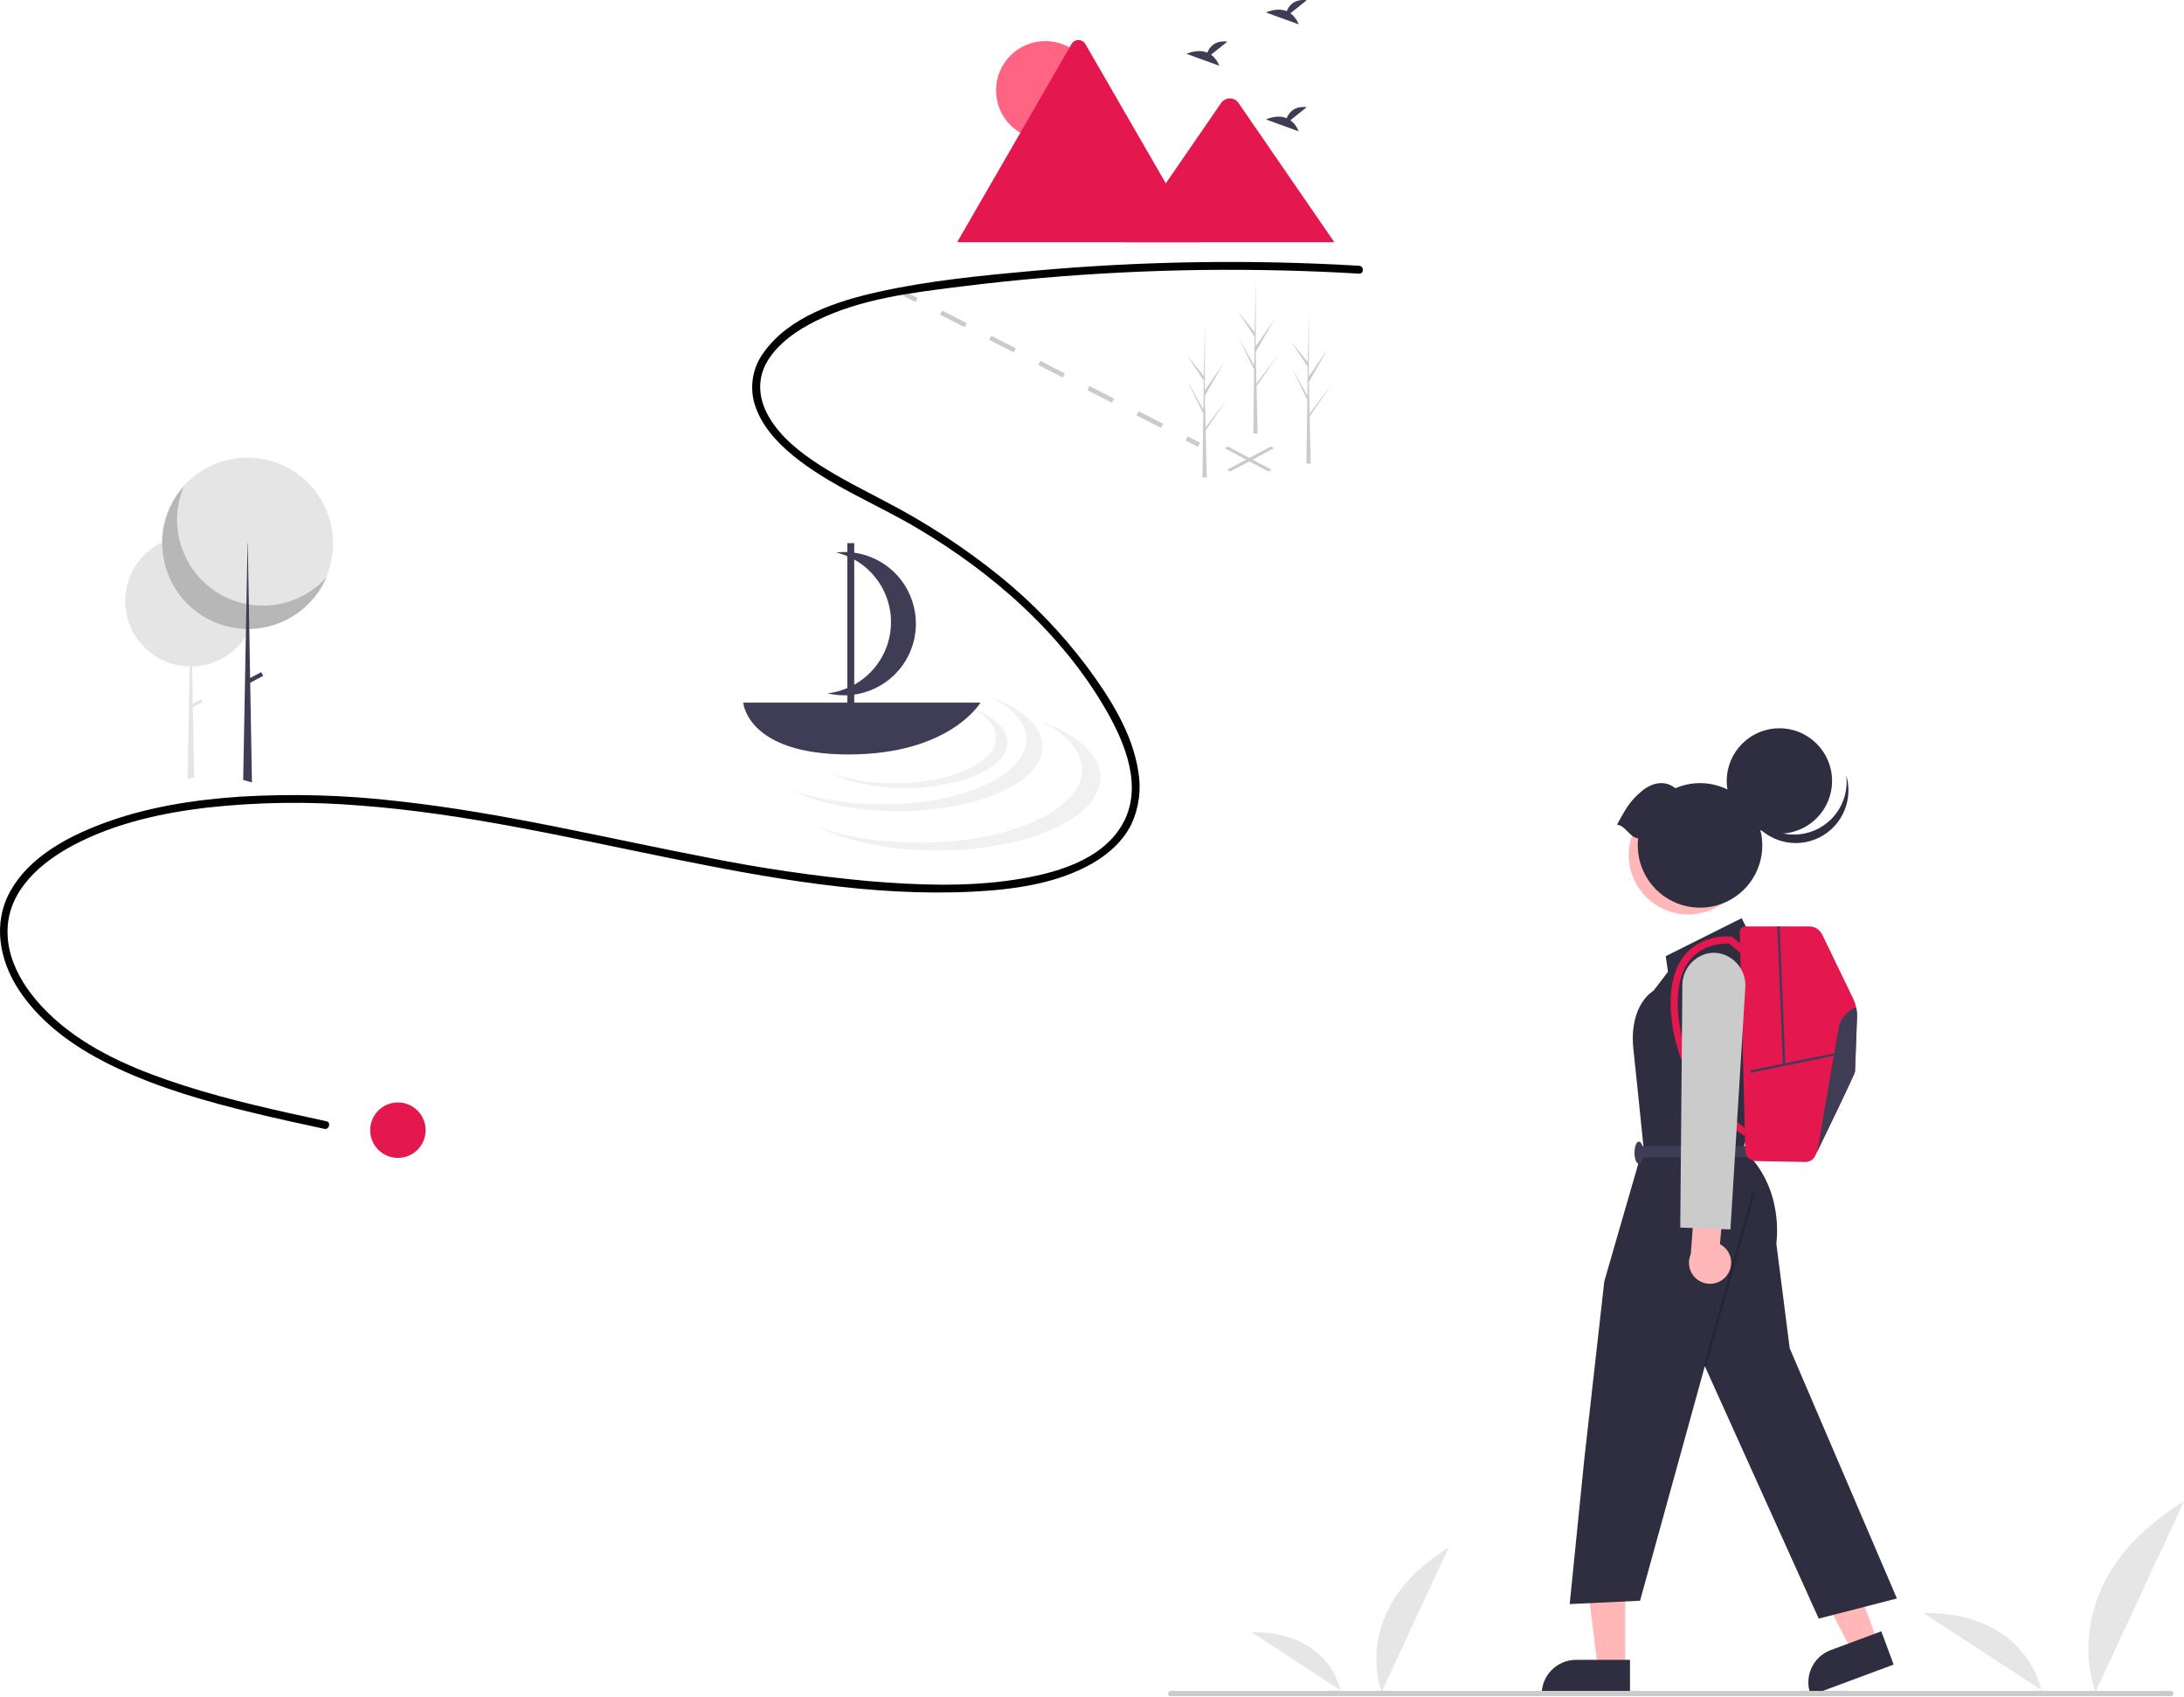
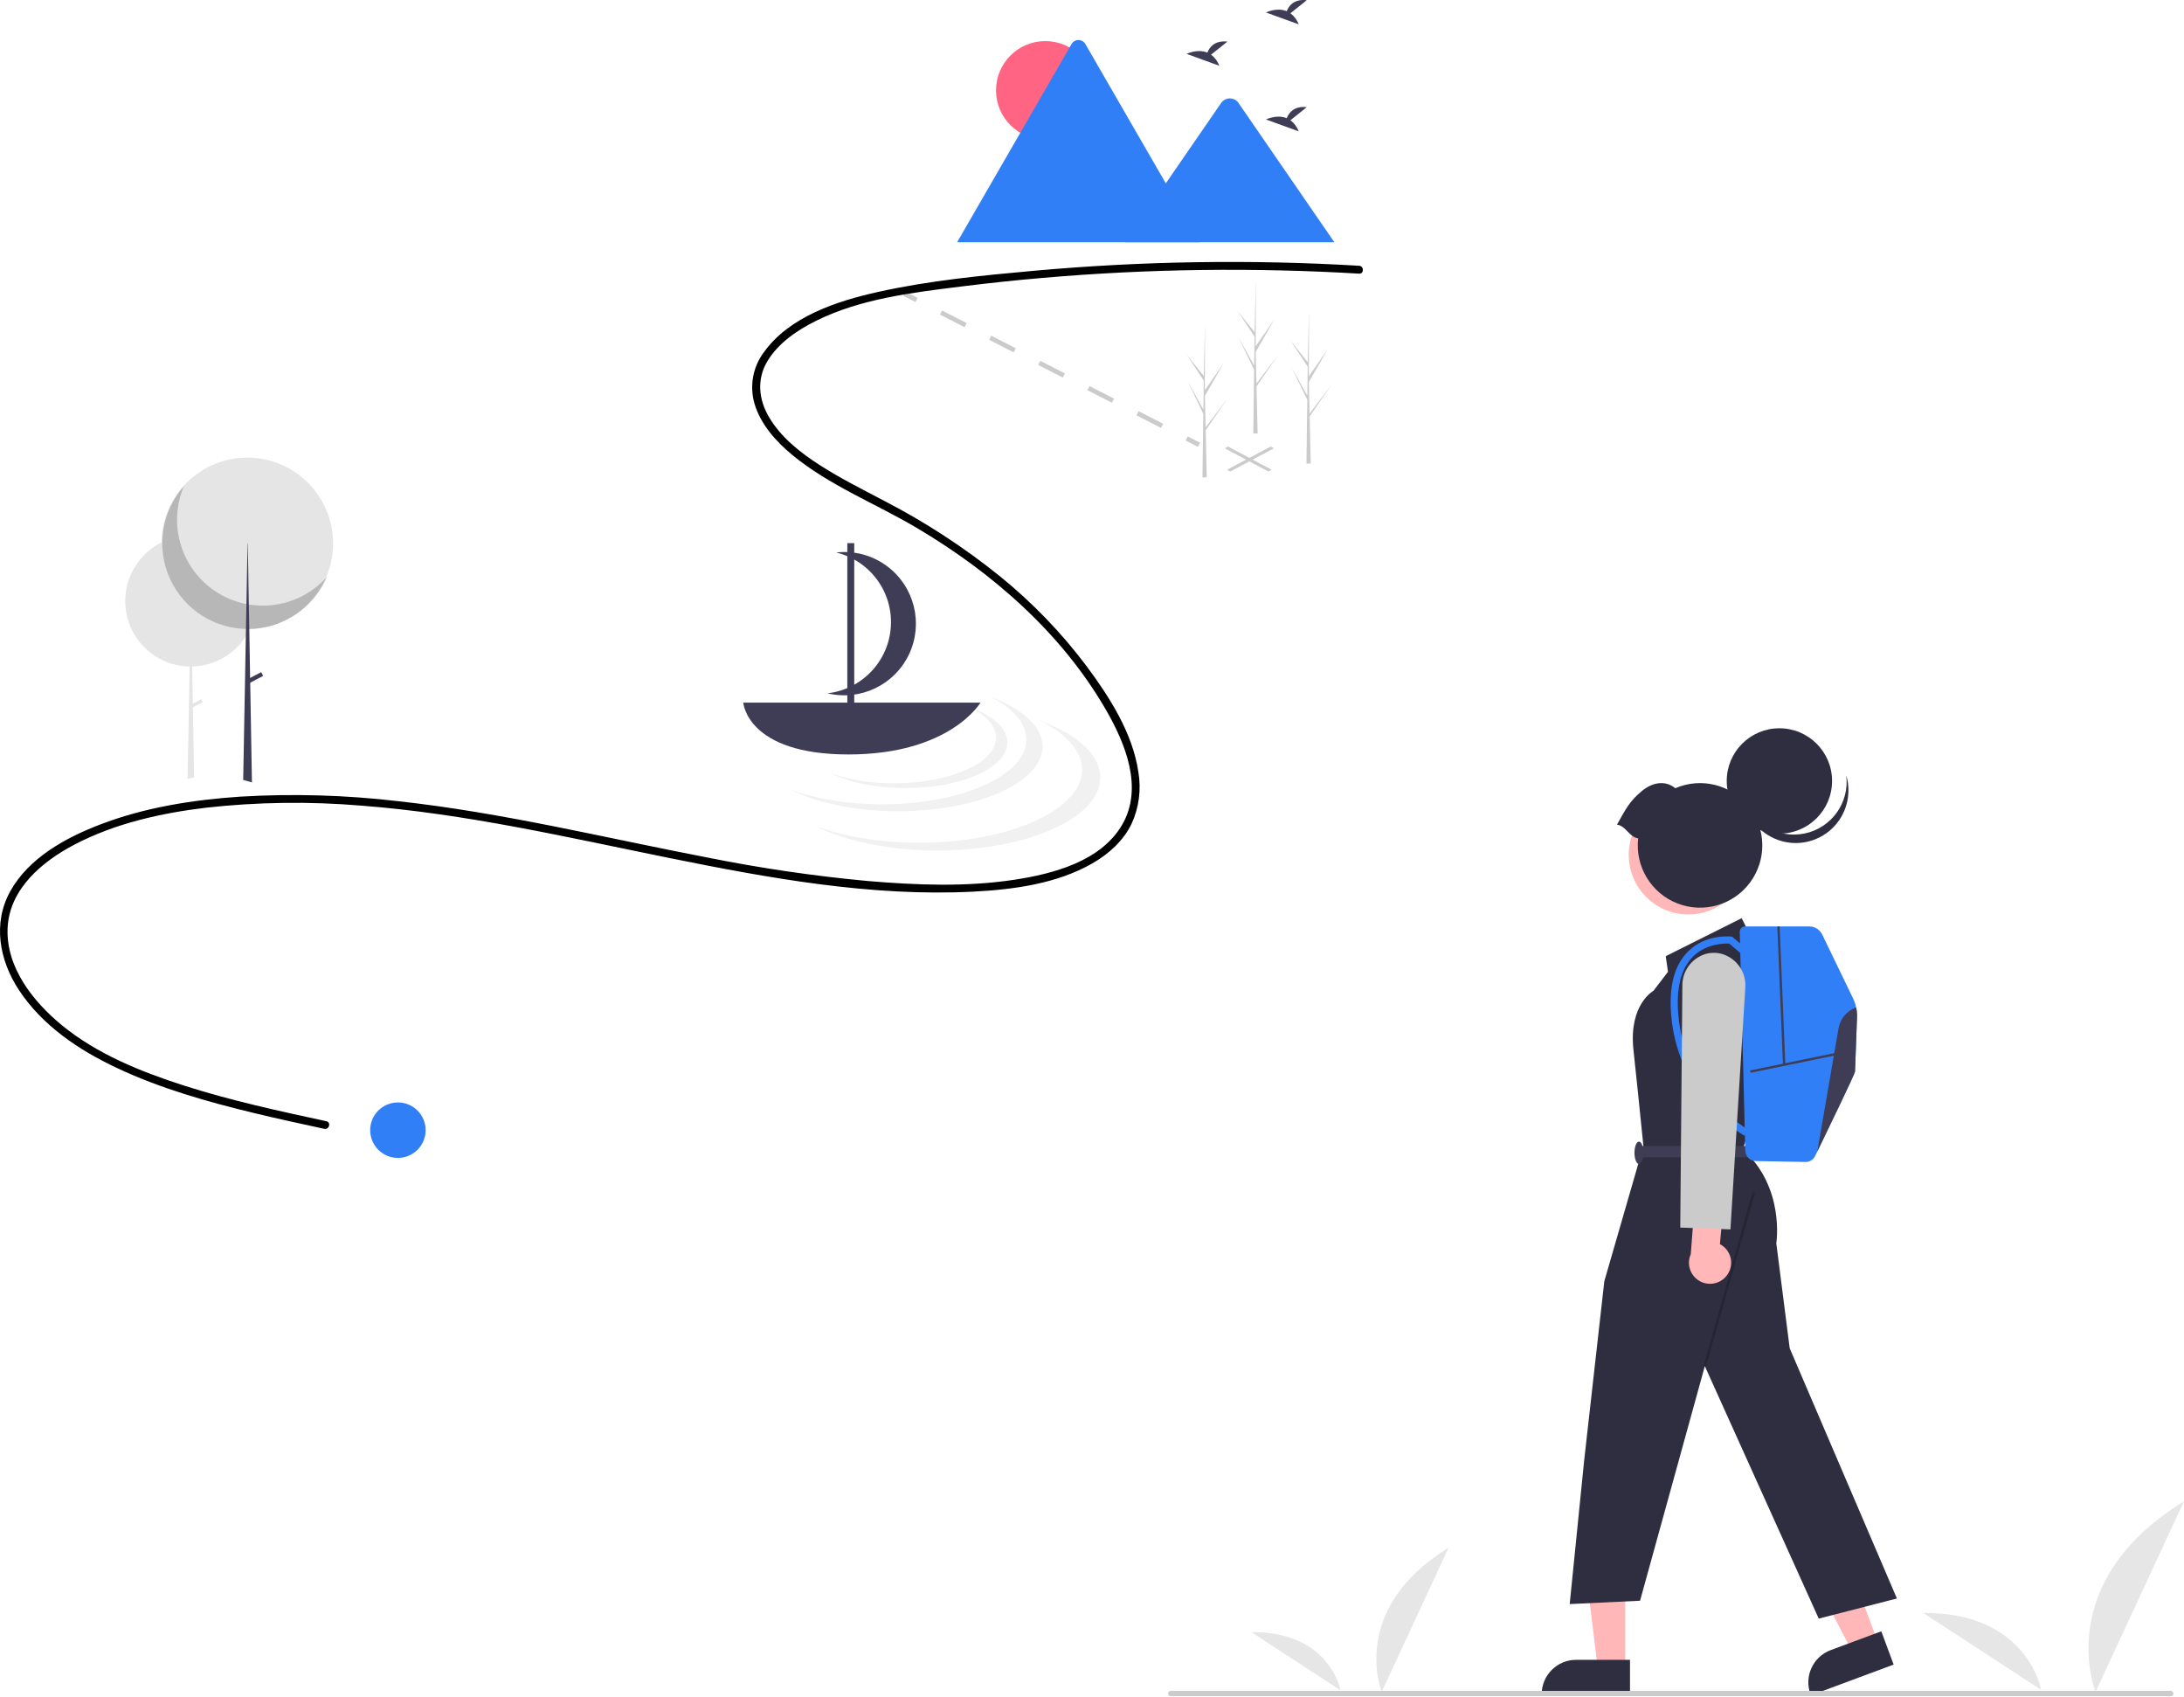
<svg xmlns="http://www.w3.org/2000/svg" data-name="Layer 1" width="832.028" height="646" viewBox="0 0 832.028 646">
-   <path id="efdf5e1f-6b90-40c1-9274-afa2b16f39be-237" data-name="Path 482" d="M710.363,771.357s-12.753-31.391,25.505-54.934Z" transform="translate(-183.9858 -127)" fill="#e6e6e6" />
-   <path id="af7fe47f-56e6-4bb6-aa0f-d6efaf86a160-238" data-name="Path 483" d="M694.68,770.786s-3.89-22.374-34-22.182Z" transform="translate(-183.9858 -127)" fill="#e6e6e6" />
-   <path id="a08d42bc-6ae2-46d7-9736-aba59e52cc48-239" data-name="Path 482" d="M982.319,771.357s-16.848-41.472,33.696-72.575Z" transform="translate(-183.9858 -127)" fill="#e6e6e6" />
-   <path id="bafd7749-4c33-42a1-9524-e744b9f16454-240" data-name="Path 483" d="M961.598,770.602s-5.139-29.559-44.919-29.305" transform="translate(-183.9858 -127)" fill="#e6e6e6" />
+   <path id="efdf5e1f-6b90-40c1-9274-afa2b16f39be-11" data-name="Path 482" d="M710.363,771.357s-12.753-31.391,25.505-54.934Z" transform="translate(-183.9858 -127)" fill="#e6e6e6" />
+   <path id="af7fe47f-56e6-4bb6-aa0f-d6efaf86a160-12" data-name="Path 483" d="M694.68,770.786s-3.89-22.374-34-22.182Z" transform="translate(-183.9858 -127)" fill="#e6e6e6" />
+   <path id="a08d42bc-6ae2-46d7-9736-aba59e52cc48-13" data-name="Path 482" d="M982.319,771.357s-16.848-41.472,33.696-72.575Z" transform="translate(-183.9858 -127)" fill="#e6e6e6" />
+   <path id="bafd7749-4c33-42a1-9524-e744b9f16454-14" data-name="Path 483" d="M961.598,770.602s-5.139-29.559-44.919-29.305" transform="translate(-183.9858 -127)" fill="#e6e6e6" />
  <polygon points="483.215 179.569 466.576 170.731 467.821 170.069 484.46 178.908 483.215 179.569" fill="#cbcbcb" />
  <polygon points="468.701 179.569 467.457 178.908 484.095 170.069 485.34 170.731 468.701 179.569" fill="#cbcbcb" />
  <rect x="529.915" y="237.409" width="1.761" height="5.282" transform="translate(-108.8912 475.9609) rotate(-62.86776)" fill="#cbcbcb" />
  <path d="M626.3,289.978l-9.356-4.794.803-1.567,9.356,4.794Zm-18.711-9.588-9.356-4.794.803-1.567,9.356,4.794Zm-18.711-9.588-9.356-4.794.803-1.567,9.356,4.794Zm-18.711-9.588-9.356-4.794.803-1.567,9.356,4.794Zm-18.711-9.588-9.356-4.794.803-1.567,9.356,4.794Z" transform="translate(-183.9858 -127)" fill="#cbcbcb" />
  <rect x="637.527" y="292.552" width="1.761" height="5.282" transform="translate(-99.43051 601.7263) rotate(-62.86776)" fill="#cbcbcb" />
  <path d="M281.557,355.92q0,.825-.053,1.636a24.782,24.782,0,0,1-2.322,8.997c-.01.024-.022.047-.033.069-.062.131-.126.262-.191.391a24.488,24.488,0,0,1-1.319,2.327,24.903,24.903,0,0,1-20.438,11.502l.247,14.177,3.215-1.693.574,1.091-3.765,1.982.46,26.33.005.352-2.486.553.005-.353.783-42.438a24.854,24.854,0,0,1-17.584-7.651c-.157-.162-.312-.329-.464-.495l-.017-.019a24.956,24.956,0,0,1-4.541-7.027c.024.028.05.053.074.081a24.934,24.934,0,0,1,11.822-32.13c.086-.043.174-.084.26-.128a24.953,24.953,0,0,1,32.328,9.814c.152.255.298.515.44.777A24.798,24.798,0,0,1,281.557,355.92Z" transform="translate(-183.9858 -127)" fill="#e5e5e5" />
  <circle cx="94.215" cy="206.962" r="32.674" fill="#e5e5e5" />
  <path d="M254.076,312.138a32.677,32.677,0,0,0,54.445,34.581,32.677,32.677,0,1,1-54.445-34.581Z" transform="translate(-183.9858 -127)" opacity="0.2" style="isolation:isolate" />
  <polygon points="95.983 297.986 92.646 297.05 92.653 296.691 93.653 242.341 93.703 239.631 93.704 239.552 93.879 230.056 94.132 216.293 94.132 216.291 94.304 206.962 94.396 206.962 94.572 217.069 94.801 230.224 94.965 239.558 94.965 239.627 94.972 240.012 94.972 240.014 95.289 258.209 95.322 260.017 95.977 297.624 95.983 297.986" fill="#3f3d56" />
  <rect x="278.112" y="384.319" width="6.104" height="1.616" transform="translate(-331.0276 48.32681) rotate(-27.76587)" fill="#3f3d56" />
  <path d="M701.755,228.216a832.274,832.274,0,0,0-123.751,1.902c-19.832,1.793-39.979,3.729-59.444,8.055-15.679,3.484-33.875,9.374-43.644,23.09a22.291,22.291,0,0,0-3.48,19.514c2.329,7.819,8.124,14.328,14.294,19.426,14.203,11.733,31.825,18.561,47.565,27.882,28.74,17.02,55.043,39.96,71.926,69.101,7.429,12.823,14.496,29.874,6.224,44.004-8.104,13.843-26.196,18.612-40.95,20.861-18.493,2.819-37.541,2.054-56.111.476a584.648,584.648,0,0,1-60.651-8.883c-39.275-7.541-78.192-17.135-118.013-21.497a341.781,341.781,0,0,0-60.17-1.74c-18.124,1.223-36.404,4.089-53.43,10.625-13.12,5.036-27.106,12.655-34.193,25.362-6.832,12.249-4.167,26.374,3.272,37.675,8.95,13.598,22.907,22.915,37.418,29.726,16.522,7.754,34.193,12.78,51.887,17.055,8.974,2.168,17.996,4.128,27.02,6.077,1.882.407,2.687-2.485.798-2.893-18.196-3.932-36.445-7.877-54.189-13.568-16.42-5.267-33.225-12.014-46.672-23.074-10.879-8.948-21.222-22.017-20.58-36.876.647-14.979,13.215-25.438,25.534-31.876,15.395-8.045,32.885-11.964,50.024-14.012a303.937,303.937,0,0,1,59.09-.804c39.727,3.023,78.566,12.072,117.516,19.966,37.84,7.668,76.86,14.769,115.639,12.802,15.37-.78,31.839-2.982,45.41-10.74,6.214-3.552,11.816-8.562,14.974-15.081a33.774,33.774,0,0,0,2.581-19.845c-2.201-14.77-10.973-28.466-19.726-40.23a194.417,194.417,0,0,0-33.14-34.328,261.405,261.405,0,0,0-43.849-28.565c-8.238-4.337-16.593-8.508-24.445-13.532-7.528-4.817-14.953-10.613-19.55-18.432-3.976-6.763-4.705-14.482-.564-21.342,4.189-6.938,11.405-11.777,18.522-15.313,17.146-8.519,37.08-10.8,55.839-13.136a825.914,825.914,0,0,1,121.451-6.055q14.794.348,29.569,1.225c1.929.113,1.922-2.887,0-3Z" transform="translate(-183.9858 -127)" />
  <path d="M675.593,132.052l6.229-4.982c-4.839-.534-6.828,2.105-7.642,4.194-3.781-1.57-7.896.488-7.896.488l12.464,4.525A9.432,9.432,0,0,0,675.593,132.052Z" transform="translate(-183.9858 -127)" fill="#3f3d56" />
  <path d="M645.361,147.825l6.229-4.982c-4.839-.534-6.828,2.105-7.642,4.194-3.781-1.57-7.896.488-7.896.488l12.464,4.525A9.432,9.432,0,0,0,645.361,147.825Z" transform="translate(-183.9858 -127)" fill="#3f3d56" />
  <path d="M675.593,172.8l6.229-4.982c-4.839-.534-6.828,2.105-7.642,4.194-3.781-1.57-7.896.488-7.896.488l12.464,4.525A9.432,9.432,0,0,0,675.593,172.8Z" transform="translate(-183.9858 -127)" fill="#3f3d56" />
  <g id="e2dfab6d-8627-4cc0-b13e-69de57259a01" data-name="Group 27">
    <circle id="bedd3b2f-f695-46eb-9812-80ad4d1341b6" data-name="Ellipse 7" cx="398.219" cy="34.413" r="18.768" fill="#ff6583" />
-     <path id="efdddea5-7f44-48b8-bec9-83339a7f085f-241" data-name="Path 63" d="M641.059,219.247H548.986a1.885,1.885,0,0,1-.344-.027L592.189,143.796a3.048,3.048,0,0,1,5.307,0l29.224,50.614,1.4,2.422Z" transform="translate(-183.9858 -127)" fill="#e4174f" />
-     <path id="f8d22fd6-a75d-4da9-80c1-fba8d7f50740-242" data-name="Path 65" d="M692.321,219.248H612.687l15.431-22.414,1.11-1.615,20.108-29.21a4.069,4.069,0,0,1,6.044-.361,3.638,3.638,0,0,1,.29.361Z" transform="translate(-183.9858 -127)" fill="#e4174f" />
+     <path id="efdddea5-7f44-48b8-bec9-83339a7f085f-15" data-name="Path 63" d="M641.059,219.247H548.986a1.885,1.885,0,0,1-.344-.027L592.189,143.796a3.048,3.048,0,0,1,5.307,0l29.224,50.614,1.4,2.422Z" transform="translate(-183.9858 -127)" fill="#317ff7" />
+     <path id="f8d22fd6-a75d-4da9-80c1-fba8d7f50740-16" data-name="Path 65" d="M692.321,219.248H612.687l15.431-22.414,1.11-1.615,20.108-29.21a4.069,4.069,0,0,1,6.044-.361,3.638,3.638,0,0,1,.29.361Z" transform="translate(-183.9858 -127)" fill="#317ff7" />
  </g>
  <path d="M560.96,392.235c8.727,4.362,14.04,10.123,14.04,16.442,0,13.612-24.631,24.647-55.015,24.647-13.21,0-25.329-2.088-34.813-5.564,10.073,5.035,24.695,8.205,40.975,8.205,30.384,0,55.015-11.035,55.015-24.647C581.163,403.623,573.29,396.755,560.96,392.235Z" transform="translate(-183.9858 -127)" fill="#f1f1f1" />
  <path d="M580.373,401.585c9.848,4.922,15.843,11.423,15.843,18.553,0,15.36-27.793,27.811-62.078,27.811-14.906,0-28.581-2.356-39.282-6.278,11.366,5.681,27.865,9.258,46.235,9.258,34.284,0,62.078-12.451,62.078-27.811C603.169,414.436,594.285,406.685,580.373,401.585Z" transform="translate(-183.9858 -127)" fill="#f1f1f1" />
  <path d="M553.531,396.353c6.149,3.073,9.892,7.132,9.892,11.584,0,9.59-17.353,17.364-38.759,17.364a72.801,72.801,0,0,1-24.527-3.92c7.097,3.547,17.398,5.781,28.868,5.781,21.406,0,38.76-7.774,38.76-17.364C567.764,404.377,562.218,399.538,553.531,396.353Z" transform="translate(-183.9858 -127)" fill="#f1f1f1" />
  <path d="M467.141,394.593s1.351,19.749,40.082,19.749,50.294-19.749,50.294-19.749Z" transform="translate(-183.9858 -127)" fill="#3f3d56" />
  <path d="M522.115,342.777a27.187,27.187,0,0,0-19.584-5.357A27.282,27.282,0,0,1,499.227,391.05a27.288,27.288,0,0,0,22.888-48.272Z" transform="translate(-183.9858 -127)" fill="#3f3d56" />
  <rect x="322.796" y="206.856" width="2.641" height="62.858" fill="#3f3d56" />
  <path d="M682.969,287.153l-.014-.024-.036-1.535,8.273-12.011-8.263,10.862-.03.325-.283-12.277,7.146-12.453-7.166,10.296.075-25.435-0-.085-.002.083-.474,20.046-6.512-8.143,6.491,9.87-.142,10.982-5.993-10.718,5.971,12.332-.08,6.106-.219,16.917-.016,1.264q.828.006,1.639-.028l-.375-16.249Z" transform="translate(-183.9858 -127)" fill="#cbcbcb" />
  <path d="M643.359,292.434l-.014-.024-.036-1.535,8.273-12.011-8.263,10.862-.03.325-.283-12.277,7.146-12.453L642.986,275.616l.075-25.435-0-.085-.002.083-.474,20.046-6.512-8.143,6.491,9.87-.142,10.982-5.993-10.718,5.971,12.332-.08,6.106-.219,16.917-.016,1.264q.828.006,1.639-.028l-.375-16.249Z" transform="translate(-183.9858 -127)" fill="#cbcbcb" />
  <path d="M662.724,275.71l-.014-.024-.036-1.535,8.273-12.011-8.263,10.862-.03.325-.283-12.277,7.146-12.453-7.166,10.296.075-25.435-0-.085-.002.083-.474,20.046-6.512-8.143,6.491,9.87-.142,10.982-5.993-10.718,5.971,12.332-.08,6.106-.219,16.917-.016,1.264q.828.006,1.639-.028l-.375-16.249Z" transform="translate(-183.9858 -127)" fill="#cbcbcb" />
-   <circle cx="151.59" cy="430.437" r="10.563" fill="#e4174f" />
+   <circle cx="151.59" cy="430.437" r="10.563" fill="#317ff7" />
  <polygon points="715.399 625.419 705.62 629.052 686.952 593.062 701.385 587.7 715.399 625.419" fill="#ffb7b7" />
  <path d="M905.401,760.971,873.869,772.686l-.148-.399a13.093,13.093,0,0,1,7.713-16.833l.001-0,19.258-7.155Z" transform="translate(-183.9858 -127)" fill="#2f2e41" />
  <polygon points="619.162 635.574 608.73 635.573 603.767 595.335 619.164 595.336 619.162 635.574" fill="#ffb7b7" />
  <path d="M804.958,772.686l-33.638-.001v-.425A13.093,13.093,0,0,1,784.413,759.167h.001l20.545.001Z" transform="translate(-183.9858 -127)" fill="#2f2e41" />
  <path d="M850.91,483.505l-3.404-6.807-28.931,14.466.851,5.956-5.531,7.233s-9.36,5.106-7.658,22.124l1.702,16.168,2.127,20.848L795.174,614.972l-7.658,68.074-5.531,54.884,26.804-1.276L833.466,647.307l43.397,96.154,29.782-7.658-40.844-95.303-5.106-39.993s3.404-21.273-12.764-35.739l2.553-7.658v-9.437l8.509-45.022Z" transform="translate(-183.9858 -127)" fill="#2f2e41" />
  <rect x="808.345" y="613.621" width="68.961" height="1" transform="translate(-161.0144 1131.589) rotate(-74.24881)" opacity="0.2" />
  <rect x="624.378" y="436.491" width="41.695" height="4.255" fill="#3f3d56" />
  <ellipse cx="624.378" cy="439.044" rx="1.702" ry="4.255" fill="#3f3d56" />
  <circle cx="827.167" cy="452.598" r="22.682" transform="translate(-299.7132 325.2228) rotate(-28.66322)" fill="#ffb7b7" />
  <circle cx="677.889" cy="297.435" r="20.066" fill="#2f2e41" />
  <path d="M887.339,422.285a20.067,20.067,0,1,1-39.143,8.229,20.067,20.067,0,0,0,39.143-8.229Z" transform="translate(-183.9858 -127)" fill="#2f2e41" />
  <path d="M808.067,446.3A23.724,23.724,0,1,0,822.224,427.201c-3.963-3.196-8.876-2.205-12.87,1.167-4.517,3.814-5.857,6.433-9.36,12.705C803.439,441.556,804.622,445.817,808.067,446.3Z" transform="translate(-183.9858 -127)" fill="#2f2e41" />
-   <path d="M891.441,514.511c-.254,6.722-.757,19.953-.757,20.628,0,.712-10.031,21.48-14.364,30.419v.005c-.308.63-.585,1.201-.83,1.704a4.029,4.029,0,0,1-3.703,2.275l-18.937-.34a4.036,4.036,0,0,1-3.966-3.934l-2.112-83.315a2.06,2.06,0,0,1,2.058-2.112h24.422a5.491,5.491,0,0,1,4.941,3.1l11.721,24.25a15.499,15.499,0,0,1,1.528,7.32Z" transform="translate(-183.9858 -127)" fill="#e4174f" />
-   <path d="M848.555,559.551a54.232,54.232,0,0,1-12.939-10.935,60.008,60.008,0,0,1-14.955-34.888c-.963-11.072,1.234-19.303,6.53-24.463,6.732-6.559,15.894-5.606,16.281-5.562l.41.046,6.208,5.253-1.757,2.076-5.554-4.7c-1.7-.085-8.641-.103-13.712,4.856-4.667,4.565-6.584,12.054-5.696,22.258a57.308,57.308,0,0,0,14.208,33.237,52.657,52.657,0,0,0,12.29,10.44Z" transform="translate(-183.9858 -127)" fill="#e4174f" />
+   <path d="M891.441,514.511c-.254,6.722-.757,19.953-.757,20.628,0,.712-10.031,21.48-14.364,30.419v.005c-.308.63-.585,1.201-.83,1.704a4.029,4.029,0,0,1-3.703,2.275l-18.937-.34a4.036,4.036,0,0,1-3.966-3.934l-2.112-83.315a2.06,2.06,0,0,1,2.058-2.112h24.422a5.491,5.491,0,0,1,4.941,3.1l11.721,24.25a15.499,15.499,0,0,1,1.528,7.32Z" transform="translate(-183.9858 -127)" fill="#317ff7" />
+   <path d="M848.555,559.551a54.232,54.232,0,0,1-12.939-10.935,60.008,60.008,0,0,1-14.955-34.888c-.963-11.072,1.234-19.303,6.53-24.463,6.732-6.559,15.894-5.606,16.281-5.562l.41.046,6.208,5.253-1.757,2.076-5.554-4.7c-1.7-.085-8.641-.103-13.712,4.856-4.667,4.565-6.584,12.054-5.696,22.258a57.308,57.308,0,0,0,14.208,33.237,52.657,52.657,0,0,0,12.29,10.44Z" transform="translate(-183.9858 -127)" fill="#317ff7" />
  <rect x="850.451" y="531.287" width="33.78" height="0.906" transform="translate(-273.2295 58.36779) rotate(-11.60623)" fill="#3f3d56" />
  <rect x="862.154" y="479.819" width="0.907" height="52.695" transform="translate(-203.912 -91.39759) rotate(-2.33745)" fill="#3f3d56" />
  <path d="M891.441,514.511c-.254,6.722-.757,19.953-.757,20.628,0,.712-10.031,21.48-14.364,30.419l8.077-46.899a10.338,10.338,0,0,1,6.713-7.973A15.215,15.215,0,0,1,891.441,514.511Z" transform="translate(-183.9858 -127)" fill="#3f3d56" />
  <path d="M841.815,612.8a7.979,7.979,0,0,0-2.595-11.957l1.642-18.16-10.792-3.689-1.958,25.677a8.022,8.022,0,0,0,13.704,8.128Z" transform="translate(-183.9858 -127)" fill="#ffb7b7" />
  <path d="M843.225,595.228l-19.123-.693.809-92.222a12.449,12.449,0,0,1,8.433-11.848,11.309,11.309,0,0,1,7.113-.006,12.45,12.45,0,0,1,8.422,12.742Z" transform="translate(-183.9858 -127)" fill="#cbcbcb" />
  <path d="M1010.987,773h-381a1,1,0,0,1,0-2h381a1,1,0,0,1,0,2Z" transform="translate(-183.9858 -127)" fill="#cbcbcb" />
</svg>
